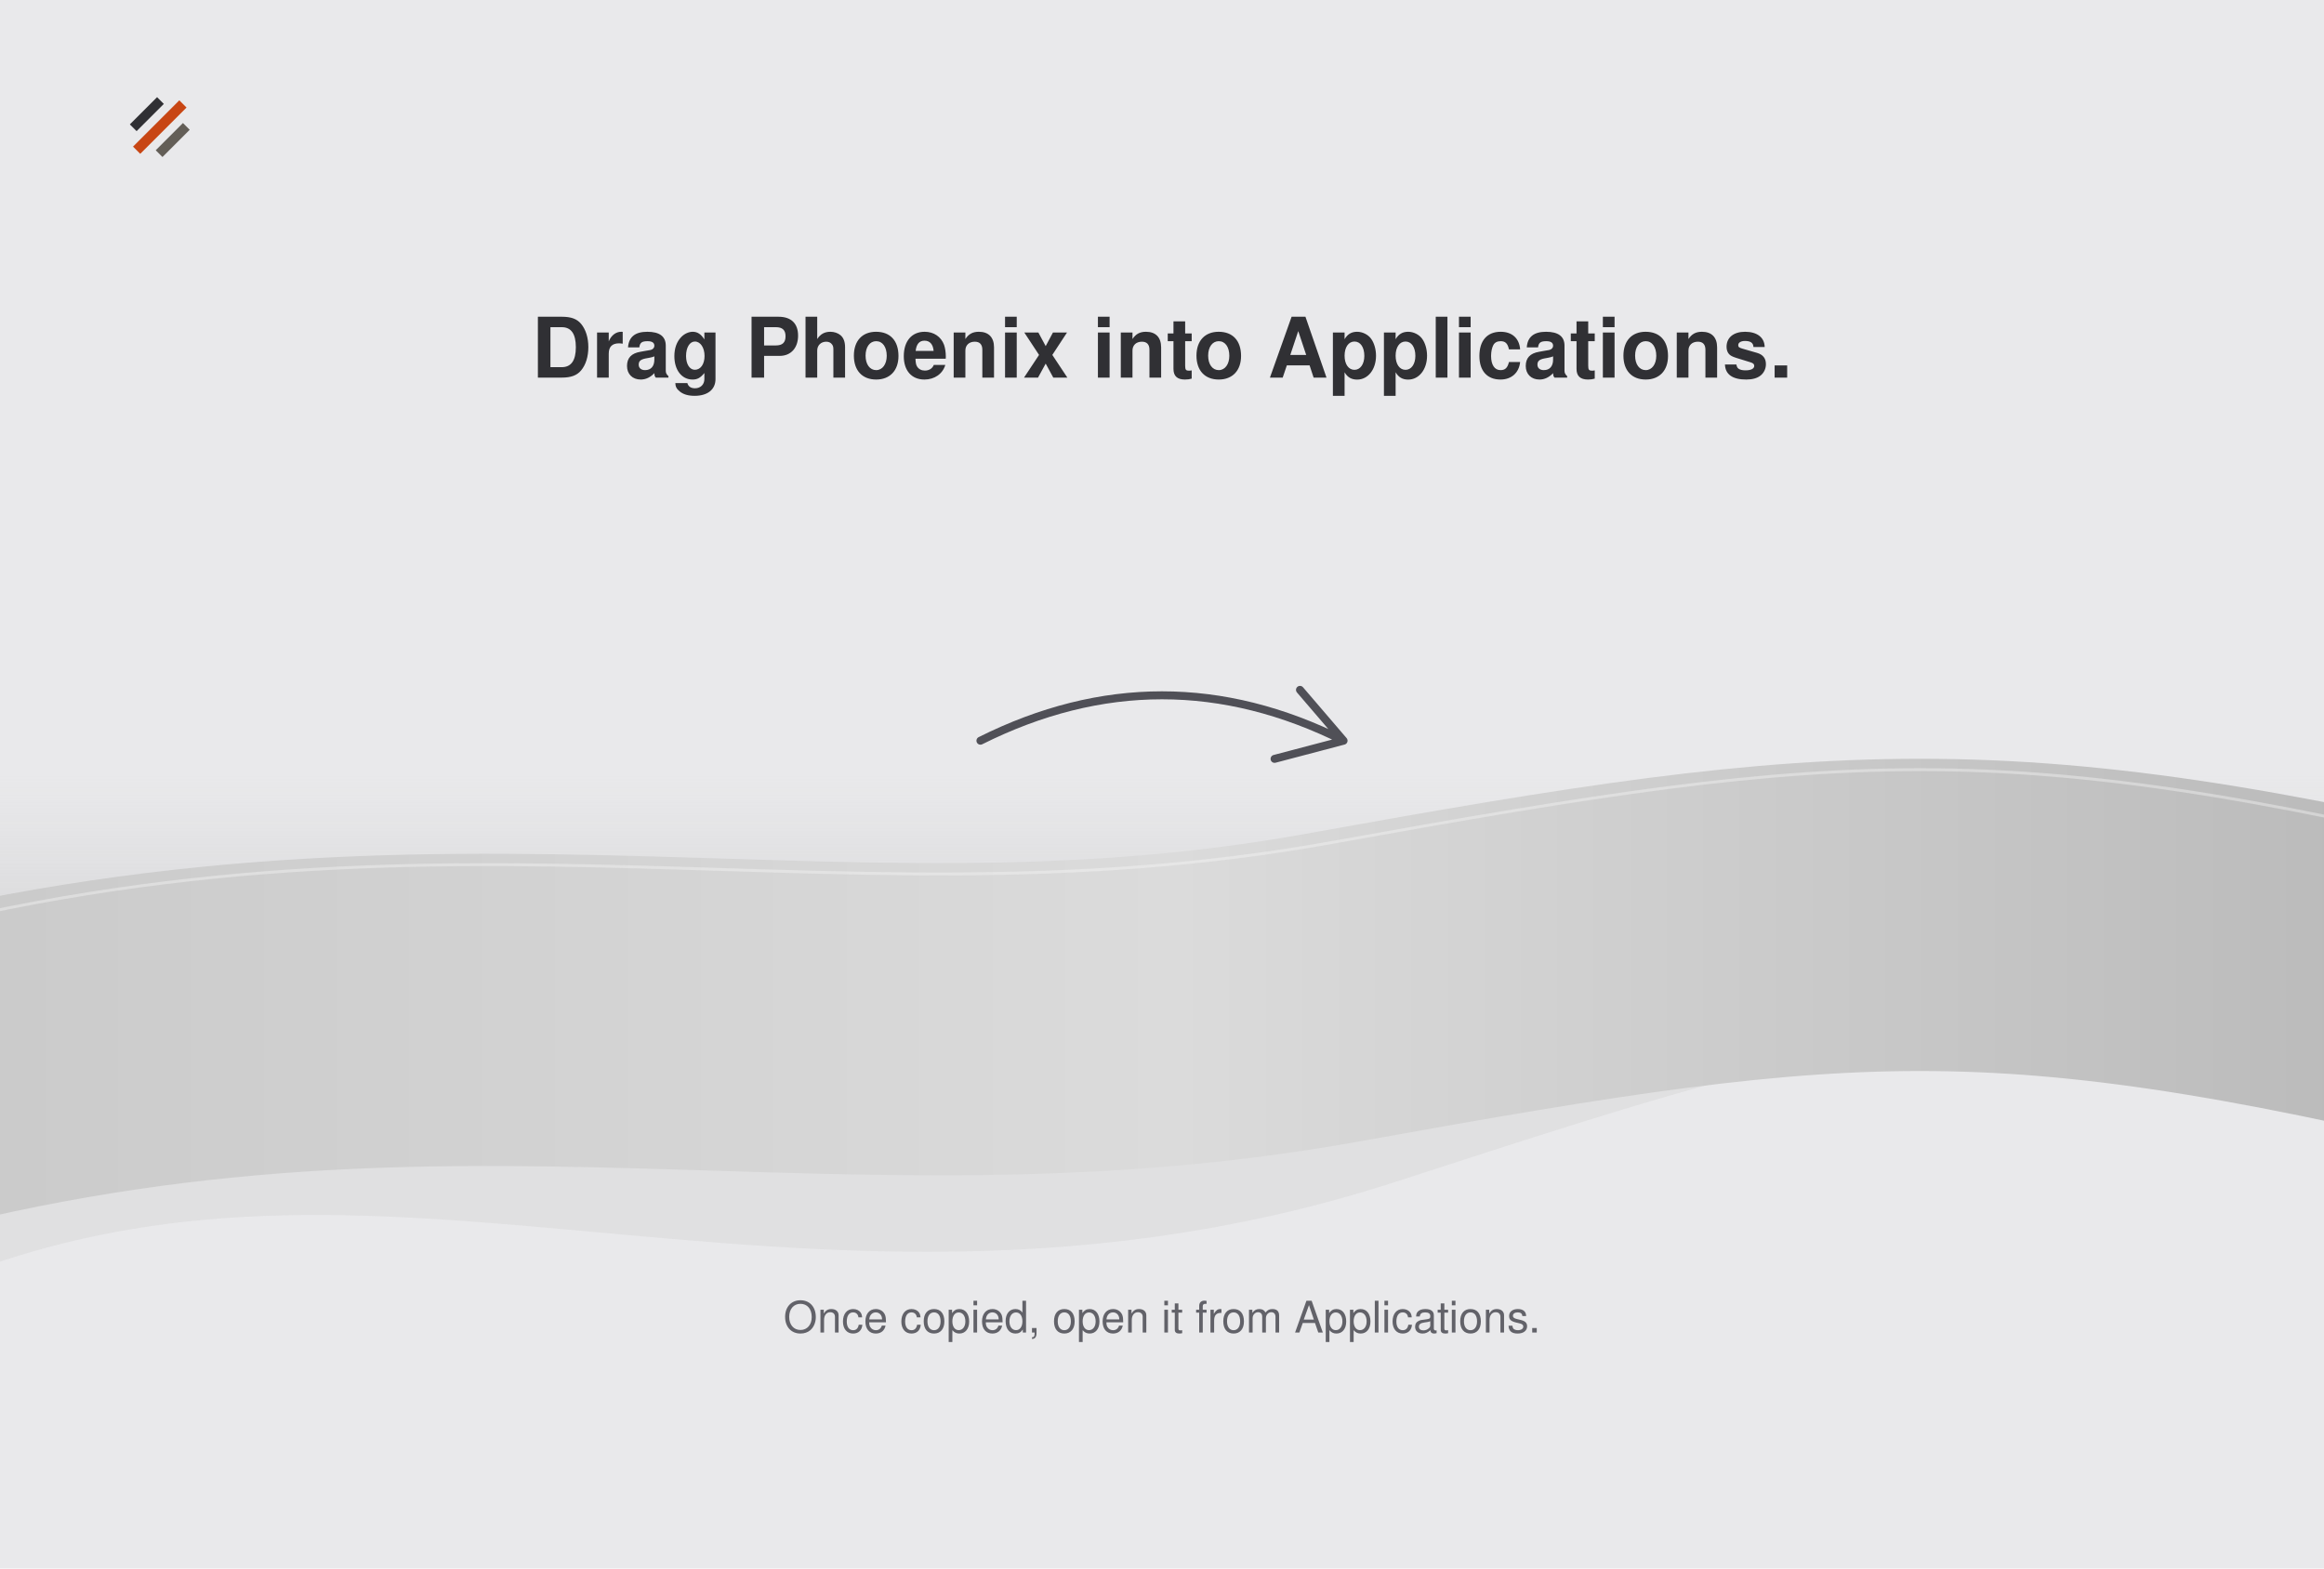
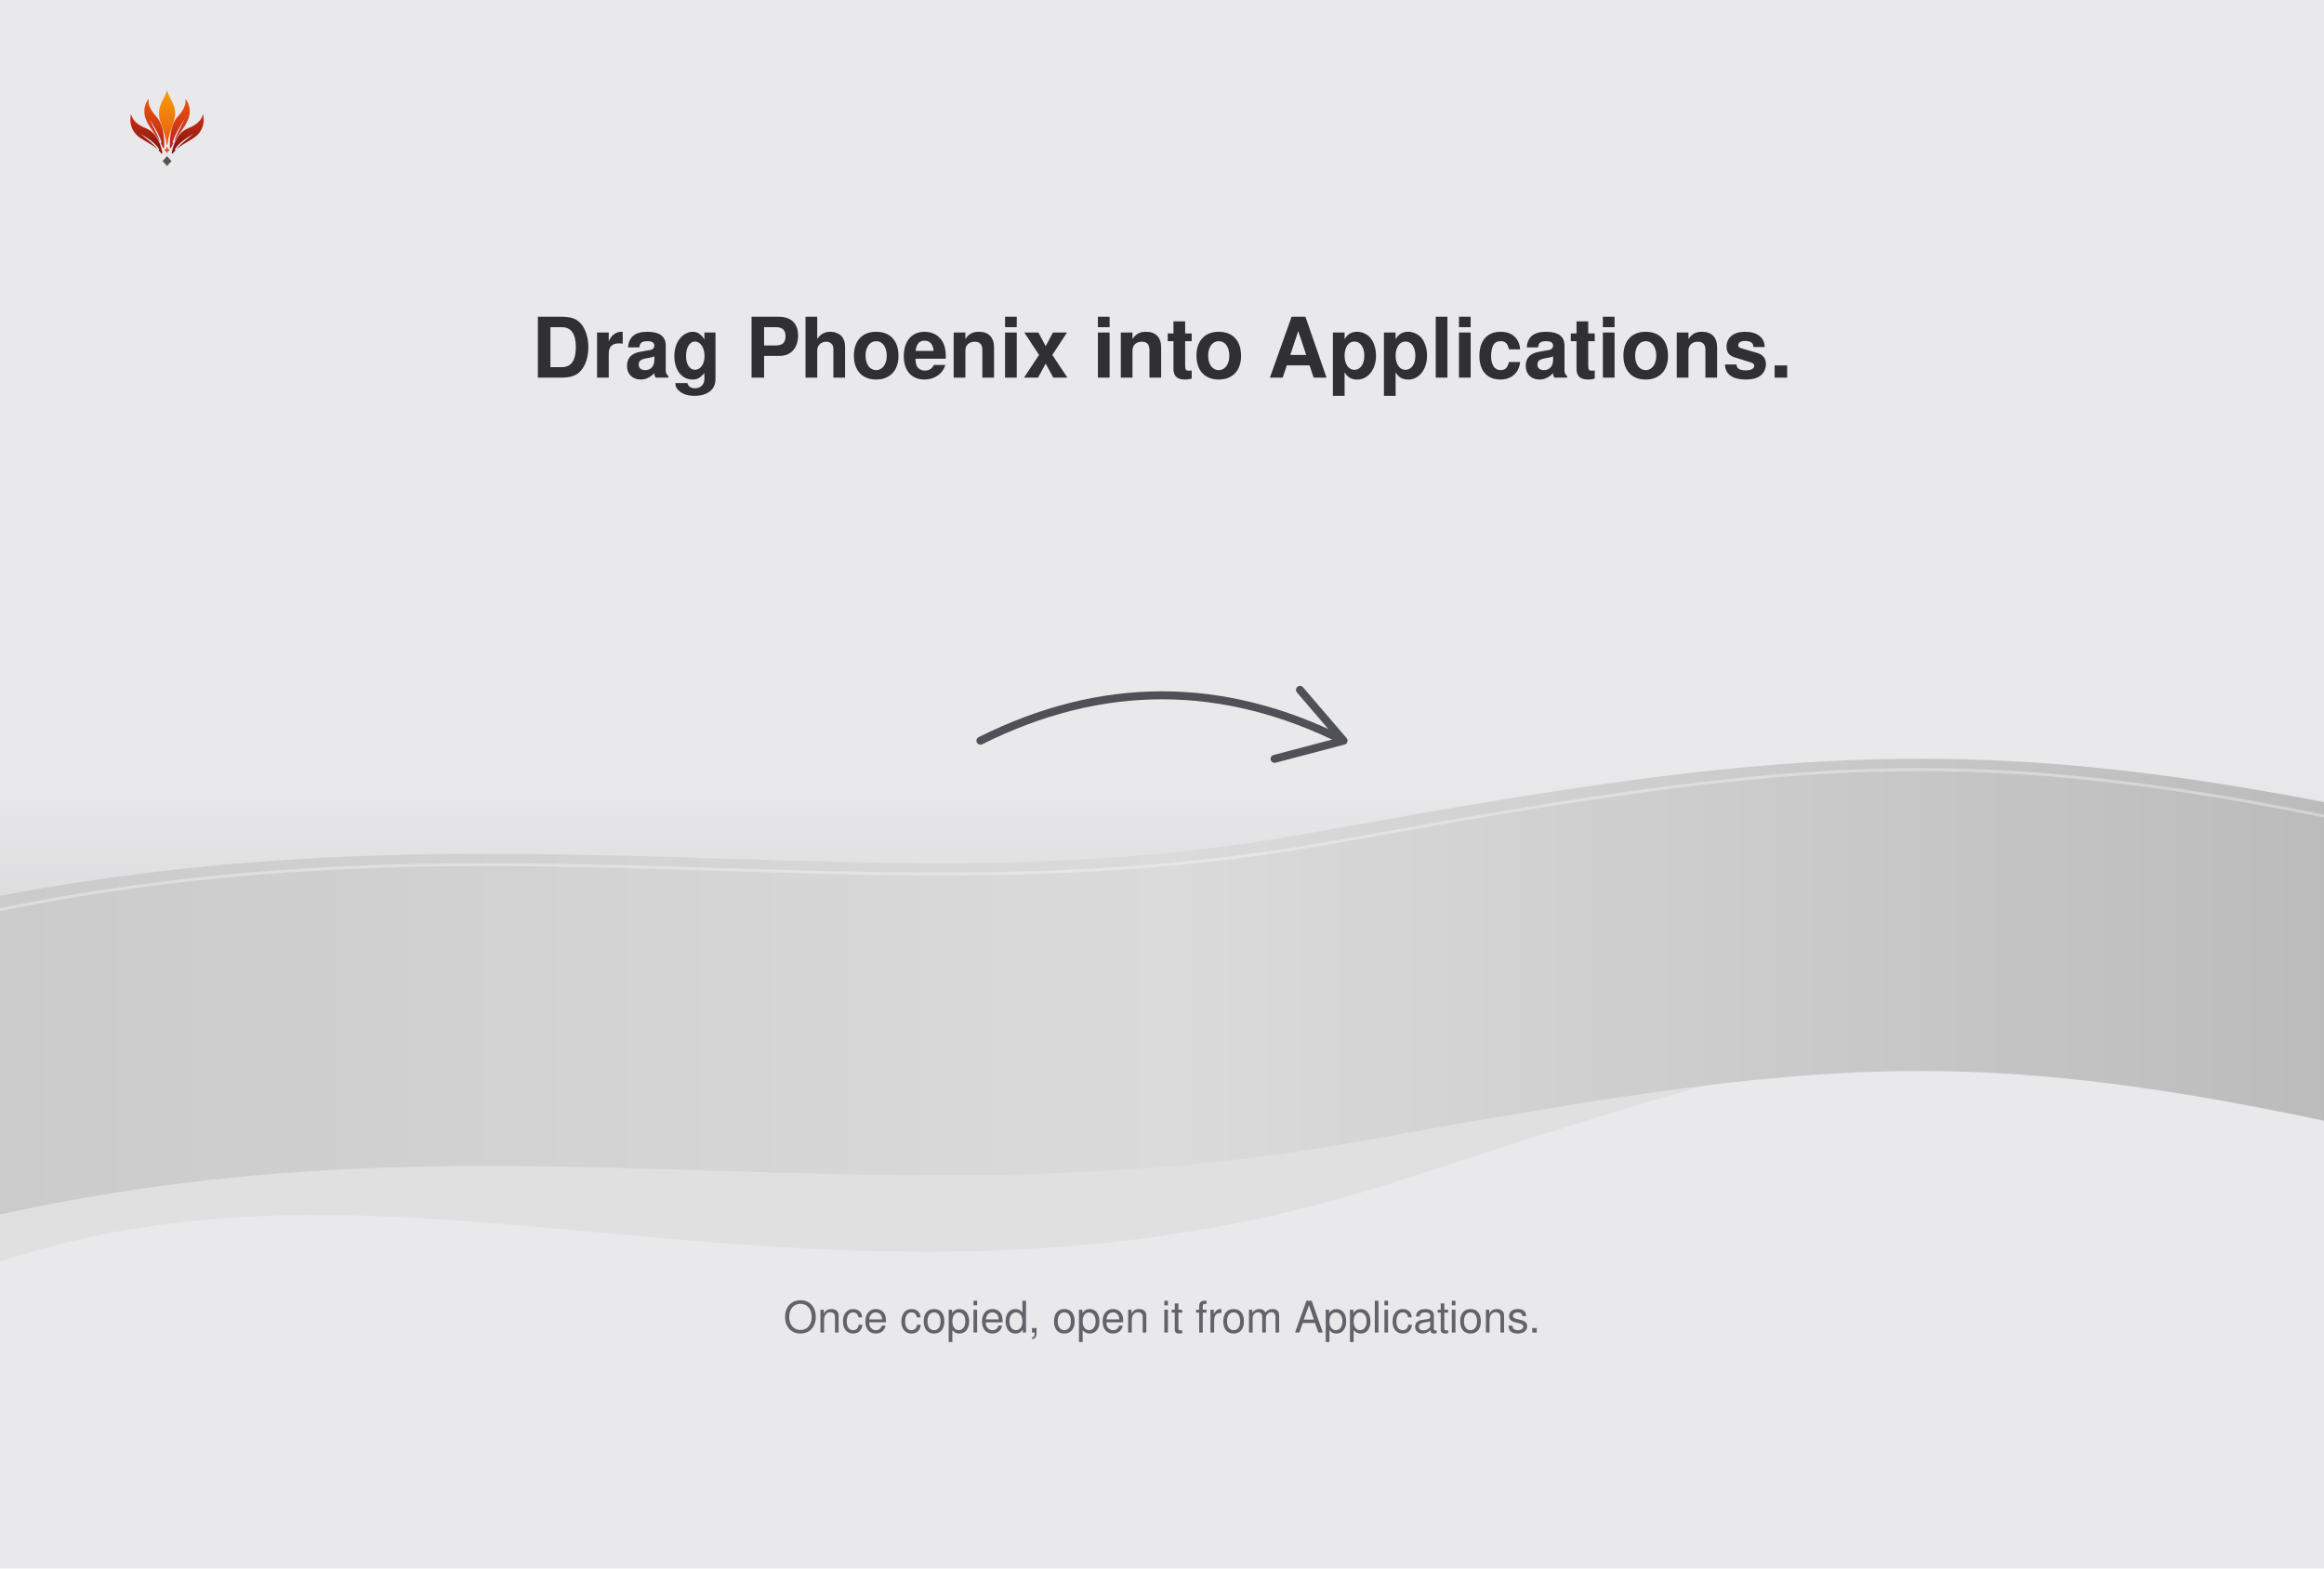
<svg xmlns="http://www.w3.org/2000/svg" width="1280" height="864" viewBox="0 0 640 432">
  <defs>
    <linearGradient id="veil" x1="0" y1="0" x2="0" y2="1">
      <stop stop-color="#B7B7B7" stop-opacity="0" />
      <stop offset=".55" stop-color="#A5A5A5" stop-opacity=".24" />
      <stop offset="1" stop-color="#D1D1D1" stop-opacity=".4" />
    </linearGradient>
    <linearGradient id="silk" x1="0" y1="0" x2="1" y2="0">
      <stop stop-color="#C8C8C8" />
      <stop offset=".5" stop-color="#DBDBDB" />
      <stop offset="1" stop-color="#B5B5B5" />
    </linearGradient>
  </defs>
  <rect width="640" height="432" fill="#E9E9EB" />
  <path d="M-60 293C95 220 214 304 362 256S559 191 707 257" stroke="url(#veil)" stroke-width="146" fill="none" opacity="1" stroke-linecap="round" stroke-linejoin="round" />
  <path d="M-60 306C113 252 223 298 367 272S553 242 707 280" stroke="url(#silk)" stroke-width="86" fill="none" opacity="1" stroke-linecap="round" stroke-linejoin="round" />
  <path d="M-60 266C113 212 223 258 367 232S553 202 707 240" stroke="#F5F5F5" stroke-width="0.8" fill="none" opacity="0.42" stroke-linecap="round" stroke-linejoin="round" />
-   <svg x="32" y="23" width="24" height="24" viewBox="0 0 128 128">
-     <path d="M20.05 60.05L60.05 20.05L69.95 29.95L29.95 69.95Z" fill="#303034" />
-     <path d="M24.7 92.7L92.7 24.7L103.3 35.3L35.3 103.3Z" fill="#C84614" />
-     <path d="M58.05 98.05L98.05 58.05L107.95 67.95L67.95 107.95Z" fill="#635E57" />
+   <svg x="32" y="21" width="28" height="28" viewBox="0 0 128 128">
+     <defs>
+       <linearGradient id="dmg-rp-center" x1="64" y1="18" x2="64" y2="87" gradientUnits="userSpaceOnUse">
+         <stop offset="0%" stop-color="#F59E0B" />
+         <stop offset="100%" stop-color="#EA580C" />
+       </linearGradient>
+       <linearGradient id="dmg-rp-inner" x1="64" y1="29" x2="64" y2="93" gradientUnits="userSpaceOnUse">
+         <stop offset="0%" stop-color="#EA580C" />
+         <stop offset="100%" stop-color="#B91C1C" />
+       </linearGradient>
+       <linearGradient id="dmg-rp-outer" x1="64" y1="48" x2="64" y2="98" gradientUnits="userSpaceOnUse">
+         <stop offset="0%" stop-color="#CF2F14" />
+         <stop offset="100%" stop-color="#7A120D" />
+       </linearGradient>
+     </defs>
+     <path fill-rule="evenodd" fill="url(#dmg-rp-outer)" d="M57.2 97.6 C49.4 87.2 37.8 83.2 28.4 76.2 C19.6 69.6 16.0 58.6 18.6 47.6 C20.8 56.0 27.6 61.6 36.8 65.2 C47.2 69.2 54.4 78.6 58.0 95.6 C58.2 96.6 57.7 97.4 57.2 97.6 Z M54.0 91.6 C47.8 82.8 39.2 77.6 30.2 72.2 C38.8 79.4 46.6 84.6 52.8 92.8 C53.4 93.4 54.4 92.4 54.0 91.6 Z" />
+     <path fill-rule="evenodd" fill="url(#dmg-rp-outer)" d="M70.8 97.6 C78.6 87.2 90.2 83.2 99.6 76.2 C108.4 69.6 112.0 58.6 109.4 47.6 C107.2 56.0 100.4 61.6 91.2 65.2 C80.8 69.2 73.6 78.6 70.0 95.6 C69.8 96.6 70.3 97.4 70.8 97.6 Z M74.0 91.6 C80.2 82.8 88.8 77.6 97.8 72.2 C89.2 79.4 81.4 84.6 75.2 92.8 C74.6 93.4 73.6 92.4 74.0 91.6 Z" />
+     <path fill-rule="evenodd" fill="url(#dmg-rp-inner)" d="M59.2 90.6 C53.6 77.6 43.2 67.2 37.8 55.2 C33.6 45.8 35.0 35.6 40.8 28.4 C39.8 36.6 44.2 43.8 50.2 50.4 C56.8 57.6 60.8 68.8 60.4 89.2 C60.3 90.2 59.6 91.0 59.2 90.6 Z M57.0 82.8 C53.4 71.8 47.2 62.6 41.6 53.6 C46.4 63.8 51.8 72.6 55.6 83.8 C56.0 84.6 57.3 83.8 57.0 82.8 Z" />
+     <path fill-rule="evenodd" fill="url(#dmg-rp-inner)" d="M68.8 90.6 C74.4 77.6 84.8 67.2 90.2 55.2 C94.4 45.8 93.0 35.6 87.2 28.4 C88.2 36.6 83.8 43.8 77.8 50.4 C71.2 57.6 67.2 68.8 67.6 89.2 C67.7 90.2 68.4 91.0 68.8 90.6 Z M71.0 82.8 C74.6 71.8 80.8 62.6 86.4 53.6 C81.6 63.8 76.2 72.6 72.4 83.8 C72.0 84.6 70.7 83.8 71.0 82.8 Z" />
+     <path fill="url(#dmg-rp-center)" d="M64 17.5 C66.4 26.8 74.2 35.2 74.2 46.8 C74.2 57.8 66.8 67.2 64.5 85.8 C64.4 86.8 63.6 86.8 63.5 85.8 C61.2 67.2 53.8 57.8 53.8 46.8 C53.8 35.2 61.6 26.8 64 17.5 Z" />
+     <path fill="#EA580C" d="M64 88.2 C64.7 91.0 65.5 92.1 67.8 93.0 C65.5 93.9 64.7 95.0 64 97.8 C63.3 95.0 62.5 93.9 60.2 93.0 C62.5 92.1 63.3 91.0 64 88.2 Z" />
+     <path fill="#58534E" d="M64 100.6 L58.4 106.8 L64 113.0 L69.6 106.8 Z" />
  </svg>
  <text x="320" y="104" fill="#303034" font-family="Helvetica" font-size="23" font-weight="700" text-anchor="middle">Drag Phoenix into Applications.</text>
  <path d="M270 204Q320 179 370 204M358 190L370 204L351 209" stroke="#505057" stroke-width="2.2" fill="none" opacity="1" stroke-linecap="round" stroke-linejoin="round" />
  <text x="320" y="367" fill="#626269" font-family="Helvetica" font-size="12" font-weight="400" text-anchor="middle">Once copied, open it from Applications.</text>
</svg>
